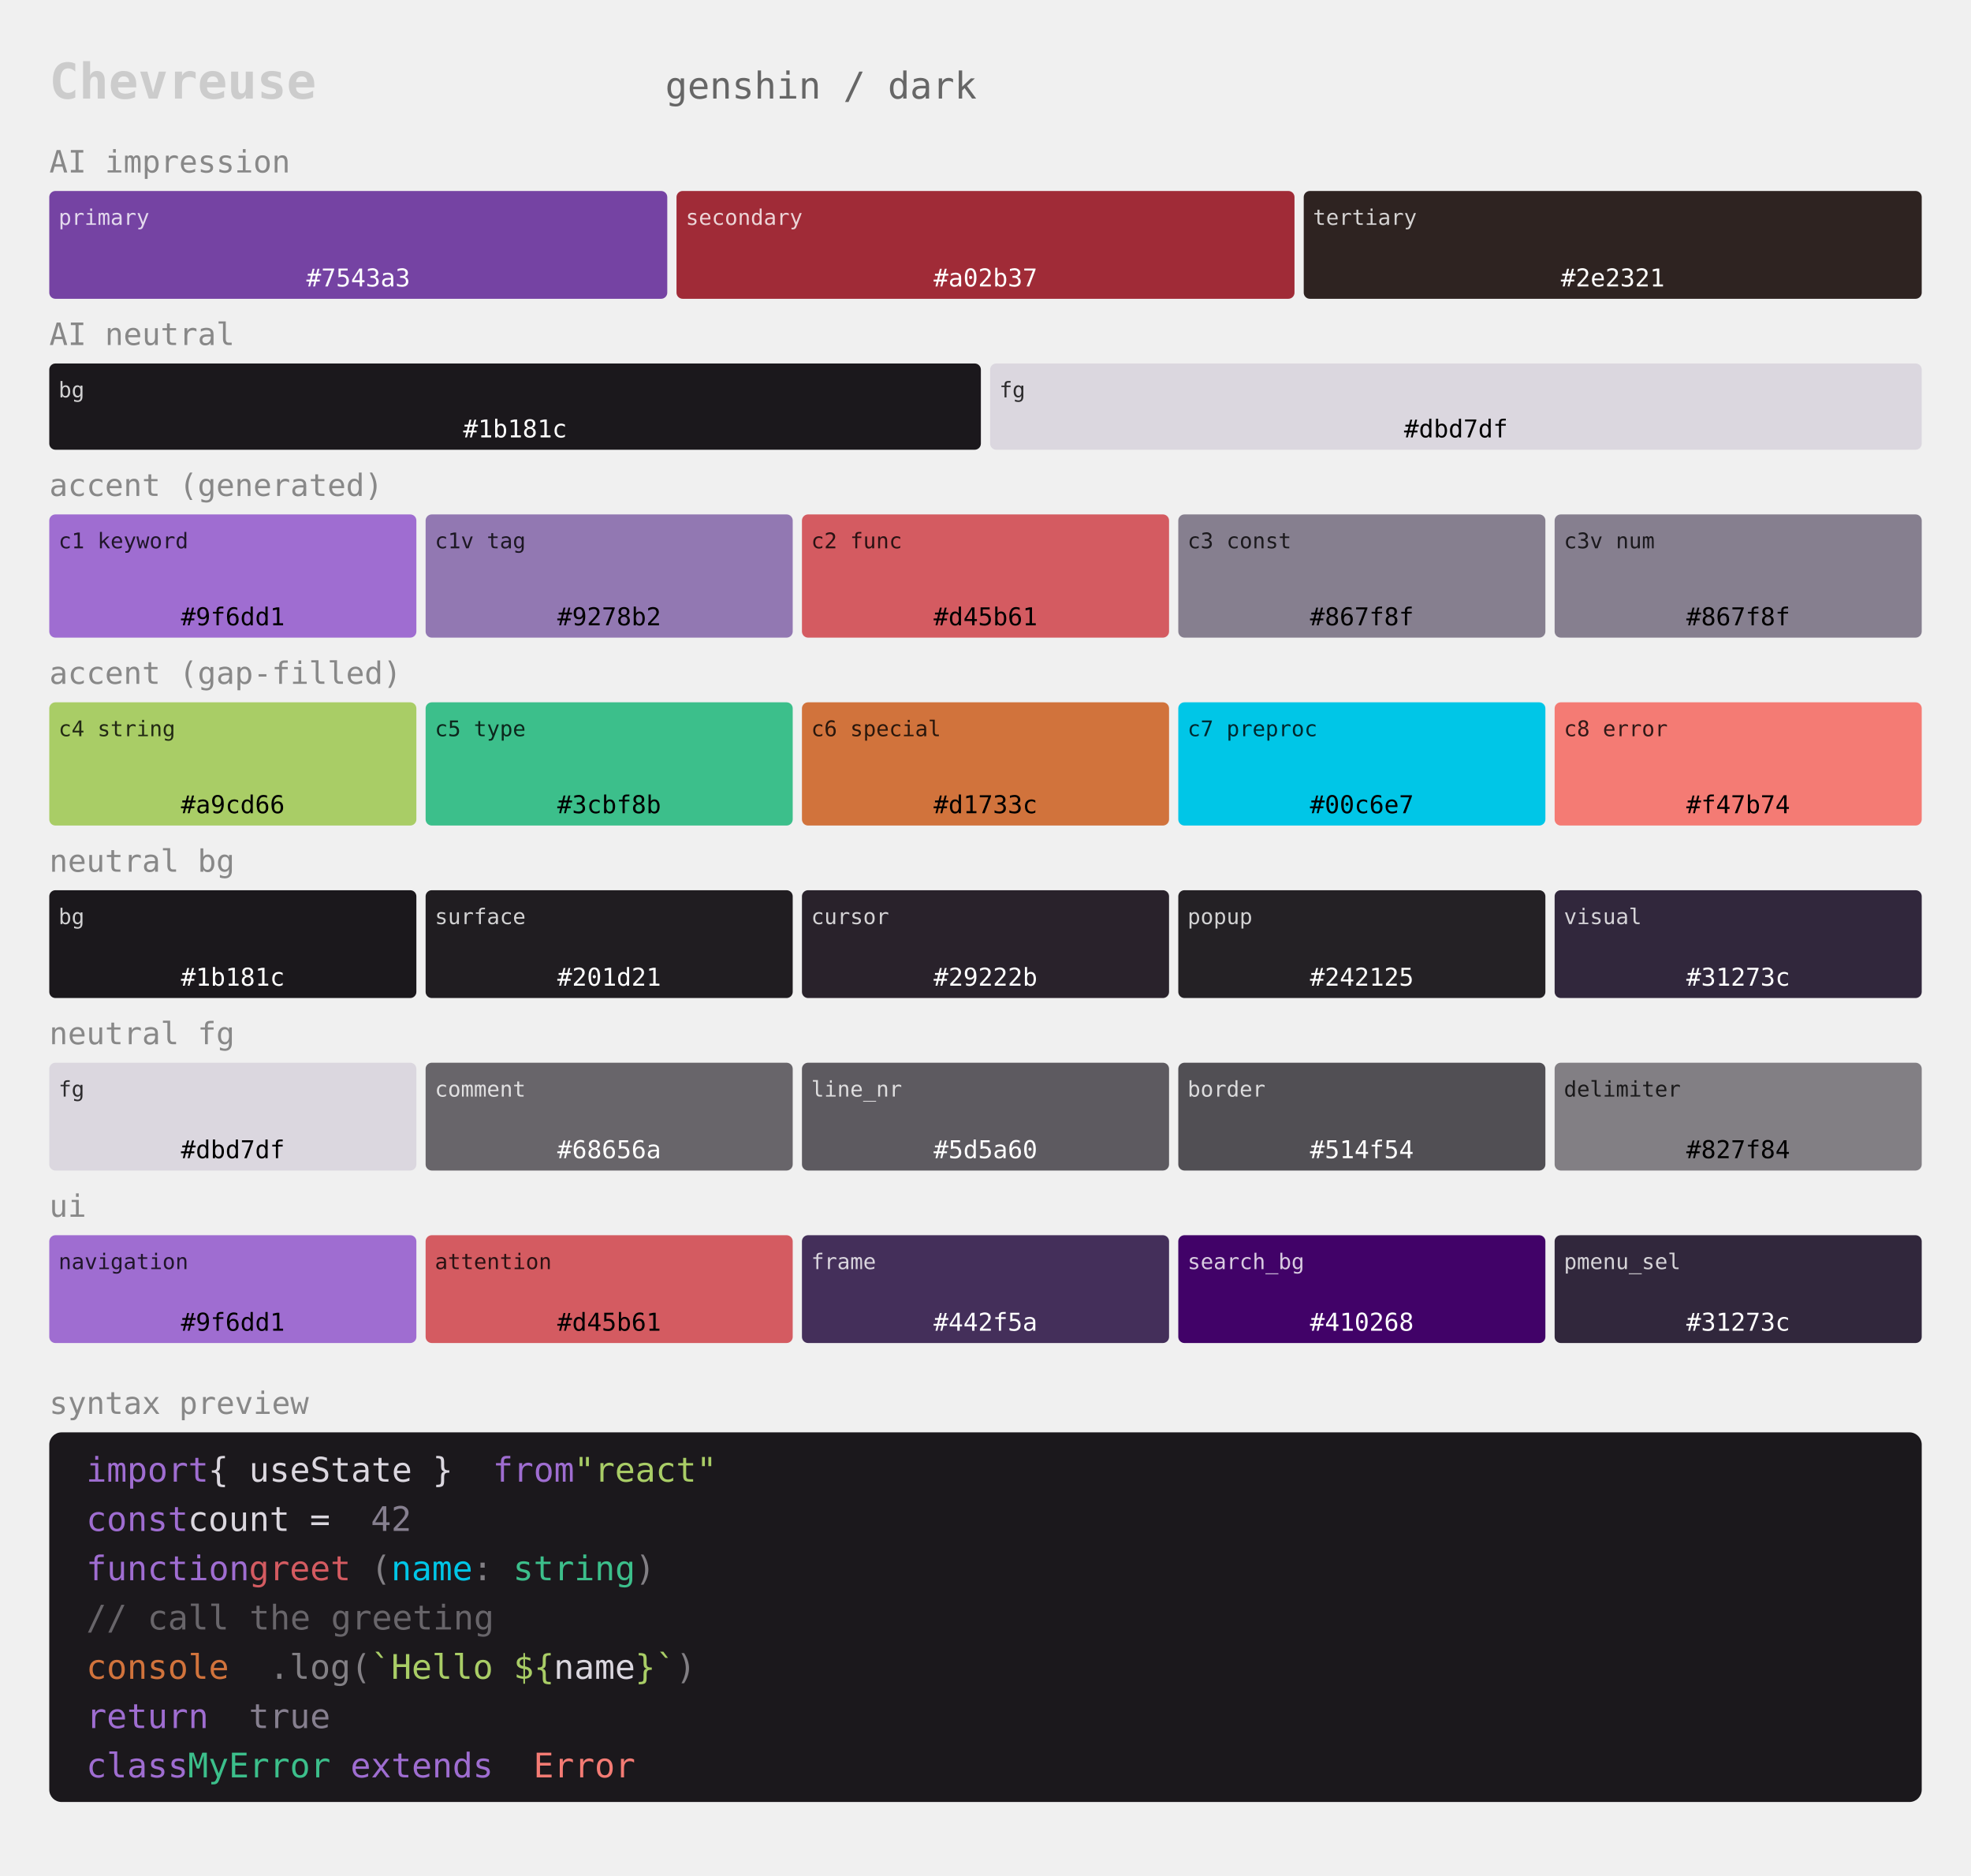
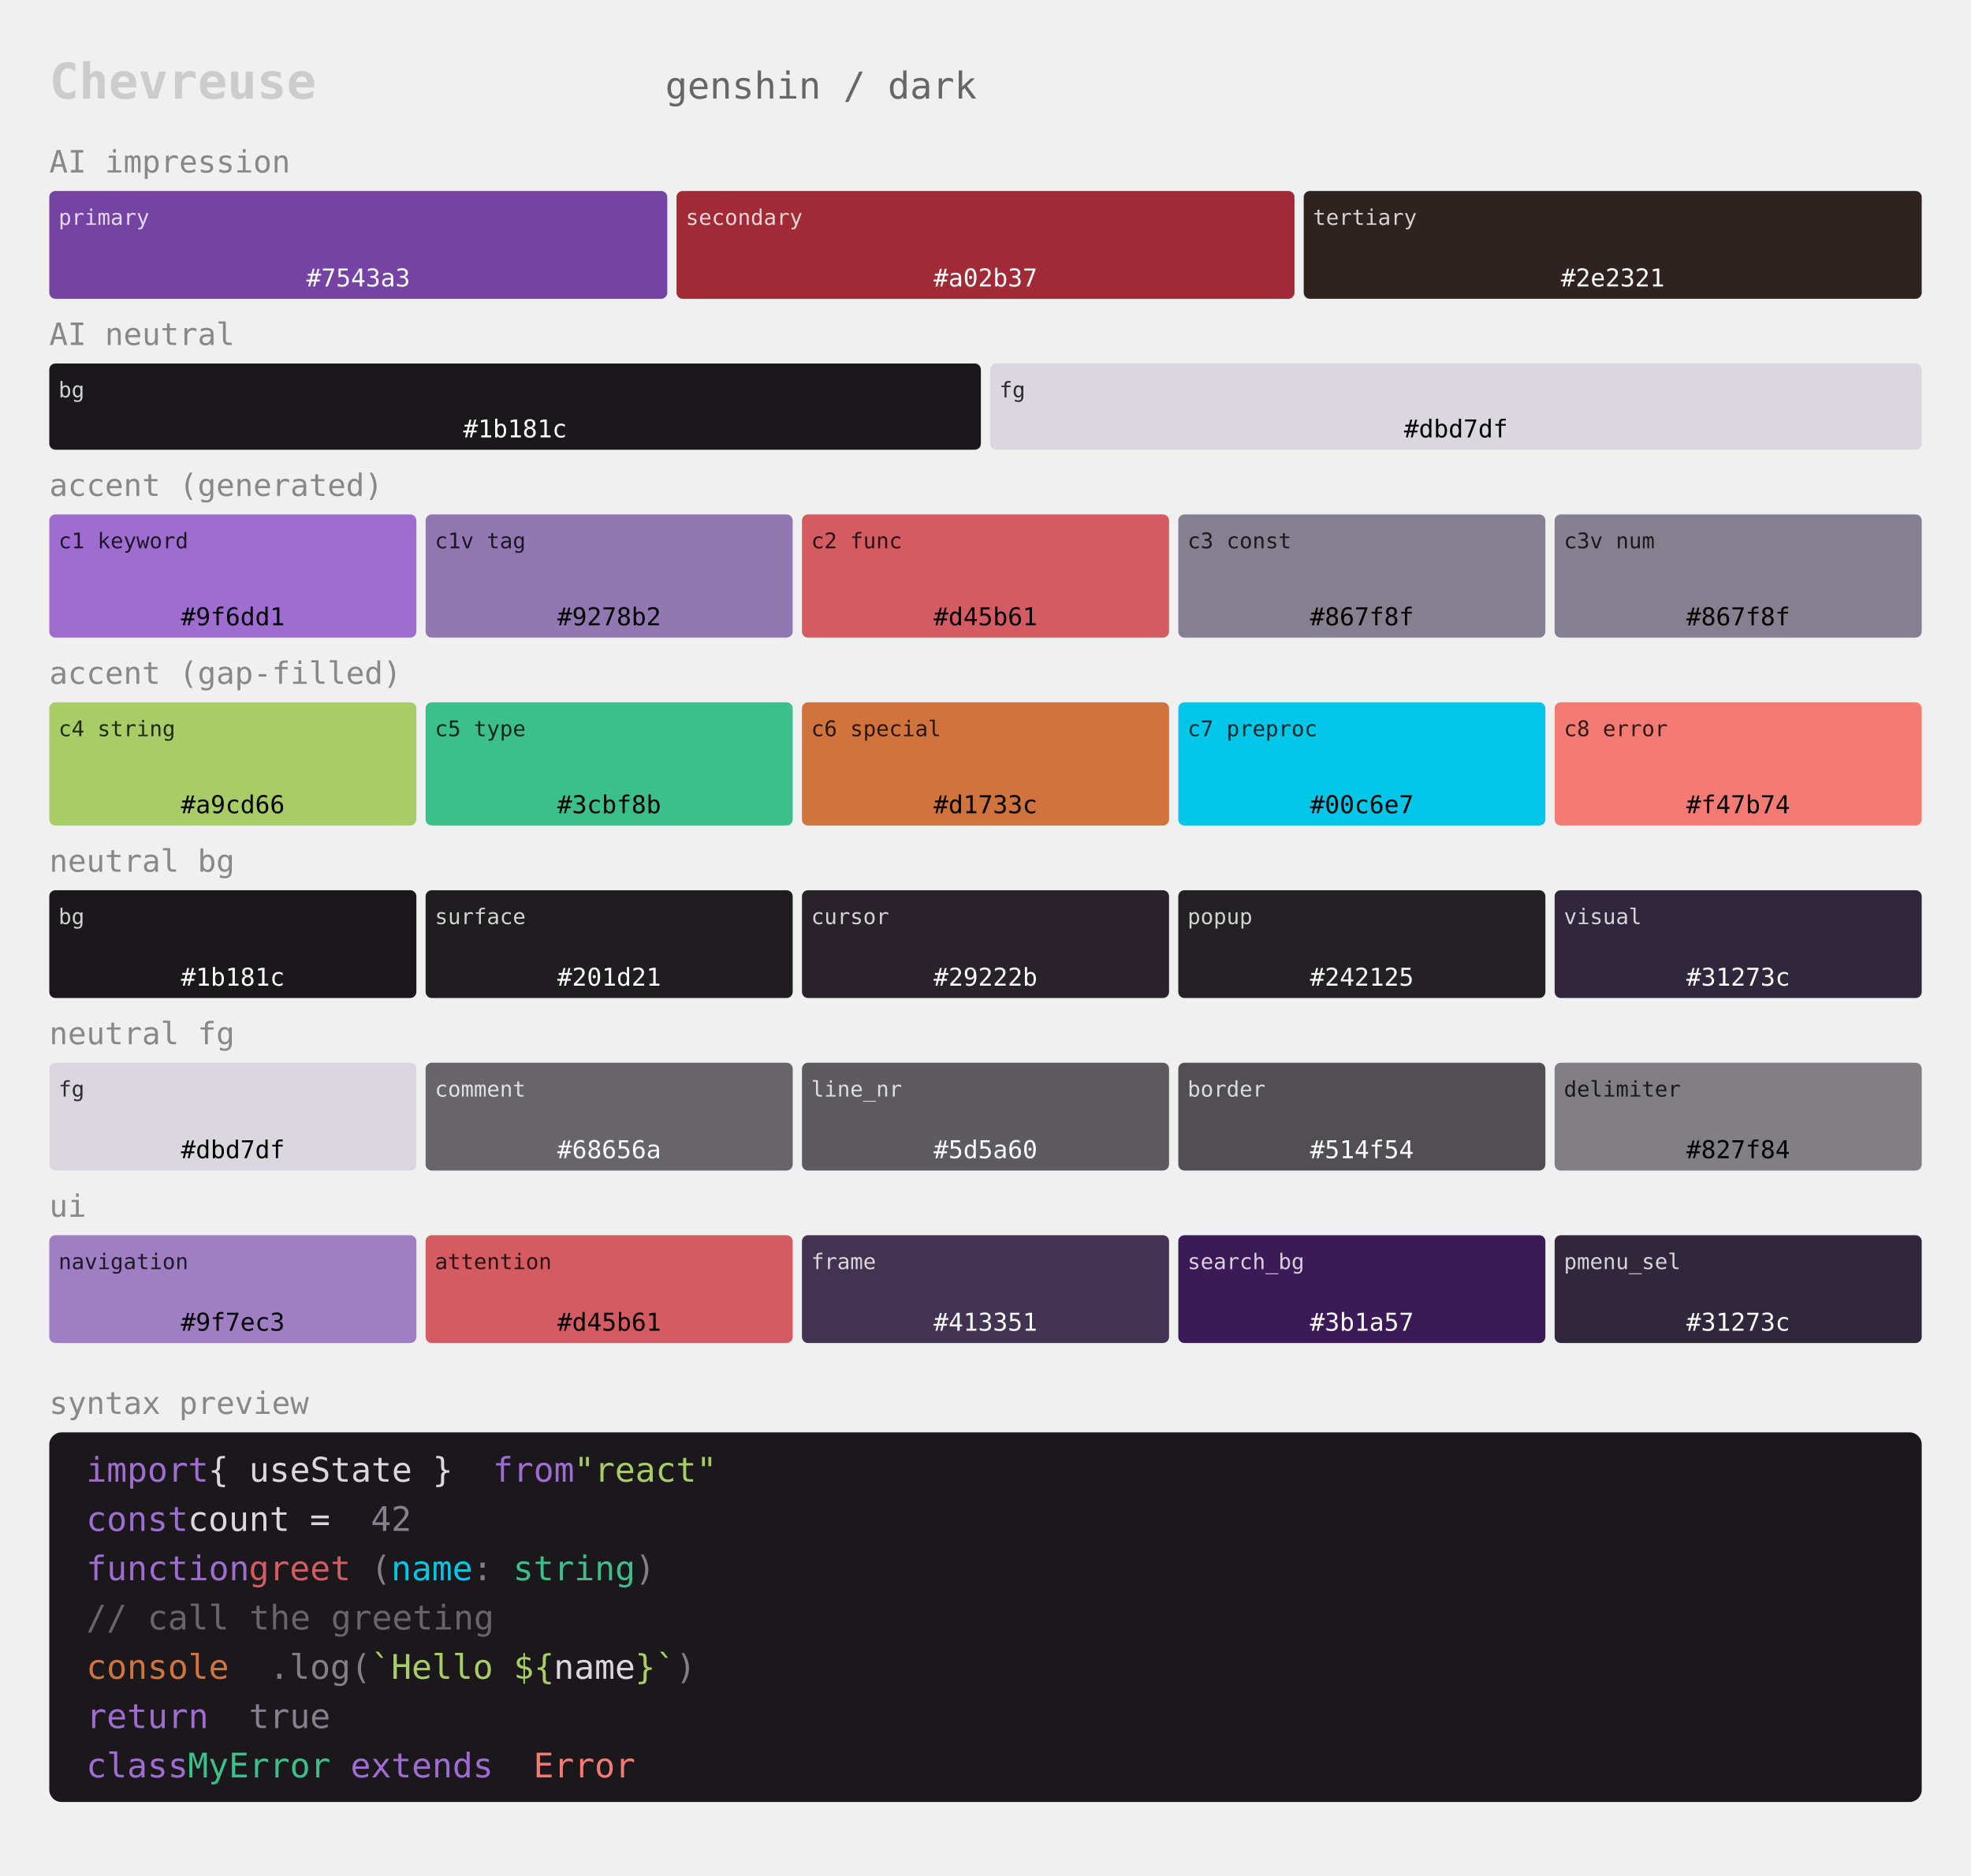
<svg xmlns="http://www.w3.org/2000/svg" width="640" height="609" style="background:#0a0a0a; font-family:ui-monospace,monospace;">
  <text x="16" y="32" fill="#ccc" font-size="16" font-weight="bold">Chevreuse</text>
  <text x="216" y="32" fill="#666" font-size="12">genshin / dark</text>
  <text x="16" y="56" fill="#888" font-size="10">AI impression</text>
  <rect x="16" y="62" width="200.667" height="35" fill="#7543a3" rx="2" />
  <text x="19" y="73" fill="#ffffff" font-size="7" opacity="0.8">primary</text>
  <text x="116.333" y="93" fill="#ffffff" font-size="8" text-anchor="middle">#7543a3</text>
  <rect x="219.667" y="62" width="200.667" height="35" fill="#a02b37" rx="2" />
  <text x="222.667" y="73" fill="#ffffff" font-size="7" opacity="0.8">secondary</text>
  <text x="320" y="93" fill="#ffffff" font-size="8" text-anchor="middle">#a02b37</text>
  <rect x="423.333" y="62" width="200.667" height="35" fill="#2e2321" rx="2" />
  <text x="426.333" y="73" fill="#ffffff" font-size="7" opacity="0.8">tertiary</text>
  <text x="523.667" y="93" fill="#ffffff" font-size="8" text-anchor="middle">#2e2321</text>
  <text x="16" y="112" fill="#888" font-size="10">AI neutral</text>
  <rect x="16" y="118" width="302.5" height="28" fill="#1b181c" rx="2" />
  <text x="19" y="129" fill="#ffffff" font-size="7" opacity="0.8">bg</text>
  <text x="167.25" y="142" fill="#ffffff" font-size="8" text-anchor="middle">#1b181c</text>
  <rect x="321.5" y="118" width="302.5" height="28" fill="#dbd7df" rx="2" />
  <text x="324.5" y="129" fill="#000000" font-size="7" opacity="0.8">fg</text>
  <text x="472.75" y="142" fill="#000000" font-size="8" text-anchor="middle">#dbd7df</text>
  <text x="16" y="161" fill="#888" font-size="10">accent (generated)</text>
  <rect x="16" y="167" width="119.2" height="40" fill="#9f6dd1" rx="2" />
  <text x="19" y="178" fill="#000000" font-size="7" opacity="0.8">c1 keyword</text>
  <text x="75.6" y="203" fill="#000000" font-size="8" text-anchor="middle">#9f6dd1</text>
  <rect x="138.2" y="167" width="119.2" height="40" fill="#9278b2" rx="2" />
  <text x="141.2" y="178" fill="#000000" font-size="7" opacity="0.8">c1v tag</text>
  <text x="197.8" y="203" fill="#000000" font-size="8" text-anchor="middle">#9278b2</text>
  <rect x="260.4" y="167" width="119.2" height="40" fill="#d45b61" rx="2" />
  <text x="263.4" y="178" fill="#000000" font-size="7" opacity="0.8">c2 func</text>
  <text x="320" y="203" fill="#000000" font-size="8" text-anchor="middle">#d45b61</text>
  <rect x="382.6" y="167" width="119.2" height="40" fill="#867f8f" rx="2" />
  <text x="385.6" y="178" fill="#000000" font-size="7" opacity="0.8">c3 const</text>
  <text x="442.2" y="203" fill="#000000" font-size="8" text-anchor="middle">#867f8f</text>
  <rect x="504.8" y="167" width="119.2" height="40" fill="#867f8f" rx="2" />
  <text x="507.8" y="178" fill="#000000" font-size="7" opacity="0.8">c3v num</text>
  <text x="564.4" y="203" fill="#000000" font-size="8" text-anchor="middle">#867f8f</text>
  <text x="16" y="222" fill="#888" font-size="10">accent (gap-filled)</text>
  <rect x="16" y="228" width="119.2" height="40" fill="#a9cd66" rx="2" />
  <text x="19" y="239" fill="#000000" font-size="7" opacity="0.8">c4 string</text>
  <text x="75.6" y="264" fill="#000000" font-size="8" text-anchor="middle">#a9cd66</text>
  <rect x="138.2" y="228" width="119.2" height="40" fill="#3cbf8b" rx="2" />
  <text x="141.2" y="239" fill="#000000" font-size="7" opacity="0.8">c5 type</text>
  <text x="197.8" y="264" fill="#000000" font-size="8" text-anchor="middle">#3cbf8b</text>
  <rect x="260.4" y="228" width="119.2" height="40" fill="#d1733c" rx="2" />
  <text x="263.4" y="239" fill="#000000" font-size="7" opacity="0.8">c6 special</text>
  <text x="320" y="264" fill="#000000" font-size="8" text-anchor="middle">#d1733c</text>
  <rect x="382.6" y="228" width="119.2" height="40" fill="#00c6e7" rx="2" />
  <text x="385.6" y="239" fill="#000000" font-size="7" opacity="0.8">c7 preproc</text>
  <text x="442.2" y="264" fill="#000000" font-size="8" text-anchor="middle">#00c6e7</text>
  <rect x="504.8" y="228" width="119.2" height="40" fill="#f47b74" rx="2" />
  <text x="507.8" y="239" fill="#000000" font-size="7" opacity="0.8">c8 error</text>
  <text x="564.4" y="264" fill="#000000" font-size="8" text-anchor="middle">#f47b74</text>
  <text x="16" y="283" fill="#888" font-size="10">neutral bg</text>
  <rect x="16" y="289" width="119.2" height="35" fill="#1b181c" rx="2" />
  <text x="19" y="300" fill="#ffffff" font-size="7" opacity="0.8">bg</text>
  <text x="75.6" y="320" fill="#ffffff" font-size="8" text-anchor="middle">#1b181c</text>
  <rect x="138.2" y="289" width="119.2" height="35" fill="#201d21" rx="2" />
  <text x="141.2" y="300" fill="#ffffff" font-size="7" opacity="0.8">surface</text>
  <text x="197.8" y="320" fill="#ffffff" font-size="8" text-anchor="middle">#201d21</text>
  <rect x="260.4" y="289" width="119.2" height="35" fill="#29222b" rx="2" />
  <text x="263.4" y="300" fill="#ffffff" font-size="7" opacity="0.8">cursor</text>
  <text x="320" y="320" fill="#ffffff" font-size="8" text-anchor="middle">#29222b</text>
  <rect x="382.6" y="289" width="119.2" height="35" fill="#242125" rx="2" />
  <text x="385.6" y="300" fill="#ffffff" font-size="7" opacity="0.8">popup</text>
  <text x="442.2" y="320" fill="#ffffff" font-size="8" text-anchor="middle">#242125</text>
  <rect x="504.8" y="289" width="119.2" height="35" fill="#31273c" rx="2" />
  <text x="507.8" y="300" fill="#ffffff" font-size="7" opacity="0.8">visual</text>
  <text x="564.4" y="320" fill="#ffffff" font-size="8" text-anchor="middle">#31273c</text>
  <text x="16" y="339" fill="#888" font-size="10">neutral fg</text>
  <rect x="16" y="345" width="119.2" height="35" fill="#dbd7df" rx="2" />
  <text x="19" y="356" fill="#000000" font-size="7" opacity="0.8">fg</text>
  <text x="75.6" y="376" fill="#000000" font-size="8" text-anchor="middle">#dbd7df</text>
  <rect x="138.2" y="345" width="119.2" height="35" fill="#68656a" rx="2" />
  <text x="141.2" y="356" fill="#ffffff" font-size="7" opacity="0.8">comment</text>
  <text x="197.8" y="376" fill="#ffffff" font-size="8" text-anchor="middle">#68656a</text>
  <rect x="260.4" y="345" width="119.2" height="35" fill="#5d5a60" rx="2" />
  <text x="263.4" y="356" fill="#ffffff" font-size="7" opacity="0.8">line_nr</text>
  <text x="320" y="376" fill="#ffffff" font-size="8" text-anchor="middle">#5d5a60</text>
  <rect x="382.6" y="345" width="119.2" height="35" fill="#514f54" rx="2" />
  <text x="385.6" y="356" fill="#ffffff" font-size="7" opacity="0.8">border</text>
  <text x="442.2" y="376" fill="#ffffff" font-size="8" text-anchor="middle">#514f54</text>
  <rect x="504.8" y="345" width="119.2" height="35" fill="#827f84" rx="2" />
  <text x="507.8" y="356" fill="#000000" font-size="7" opacity="0.8">delimiter</text>
  <text x="564.4" y="376" fill="#000000" font-size="8" text-anchor="middle">#827f84</text>
  <text x="16" y="395" fill="#888" font-size="10">ui</text>
-   <rect x="16" y="401" width="119.2" height="35" fill="#9f6dd1" rx="2" />
+   <rect x="16" y="401" width="119.2" height="35" fill="#9f7ec3" rx="2" />
  <text x="19" y="412" fill="#000000" font-size="7" opacity="0.8">navigation</text>
-   <text x="75.6" y="432" fill="#000000" font-size="8" text-anchor="middle">#9f6dd1</text>
+   <text x="75.6" y="432" fill="#000000" font-size="8" text-anchor="middle">#9f7ec3</text>
  <rect x="138.2" y="401" width="119.2" height="35" fill="#d45b61" rx="2" />
  <text x="141.2" y="412" fill="#000000" font-size="7" opacity="0.8">attention</text>
  <text x="197.8" y="432" fill="#000000" font-size="8" text-anchor="middle">#d45b61</text>
-   <rect x="260.4" y="401" width="119.2" height="35" fill="#442f5a" rx="2" />
+   <rect x="260.4" y="401" width="119.2" height="35" fill="#413351" rx="2" />
  <text x="263.4" y="412" fill="#ffffff" font-size="7" opacity="0.8">frame</text>
-   <text x="320" y="432" fill="#ffffff" font-size="8" text-anchor="middle">#442f5a</text>
-   <rect x="382.6" y="401" width="119.2" height="35" fill="#410268" rx="2" />
+   <text x="320" y="432" fill="#ffffff" font-size="8" text-anchor="middle">#413351</text>
+   <rect x="382.6" y="401" width="119.2" height="35" fill="#3b1a57" rx="2" />
  <text x="385.6" y="412" fill="#ffffff" font-size="7" opacity="0.8">search_bg</text>
-   <text x="442.2" y="432" fill="#ffffff" font-size="8" text-anchor="middle">#410268</text>
+   <text x="442.2" y="432" fill="#ffffff" font-size="8" text-anchor="middle">#3b1a57</text>
  <rect x="504.8" y="401" width="119.2" height="35" fill="#31273c" rx="2" />
  <text x="507.8" y="412" fill="#ffffff" font-size="7" opacity="0.8">pmenu_sel</text>
  <text x="564.4" y="432" fill="#ffffff" font-size="8" text-anchor="middle">#31273c</text>
  <text x="16" y="459" fill="#888" font-size="10">syntax preview</text>
  <rect x="16" y="465" width="608" height="120" fill="#1b181c" rx="4" />
  <text x="28" y="481" fill="#9f6dd1" font-size="11" font-family="monospace">import</text>
  <text x="67.6" y="481" fill="#dbd7df" font-size="11" font-family="monospace"> { useState } </text>
  <text x="160" y="481" fill="#9f6dd1" font-size="11" font-family="monospace">from</text>
  <text x="186.4" y="481" fill="#a9cd66" font-size="11" font-family="monospace"> "react"</text>
  <text x="28" y="497" fill="#9f6dd1" font-size="11" font-family="monospace">const</text>
  <text x="61" y="497" fill="#dbd7df" font-size="11" font-family="monospace"> count</text>
  <text x="100.6" y="497" fill="#dbd7df" font-size="11" font-family="monospace"> = </text>
  <text x="120.4" y="497" fill="#867f8f" font-size="11" font-family="monospace">42</text>
  <text x="28" y="513" fill="#9f6dd1" font-size="11" font-family="monospace">function</text>
  <text x="80.8" y="513" fill="#d45b61" font-size="11" font-family="monospace"> greet</text>
  <text x="120.4" y="513" fill="#827f84" font-size="11" font-family="monospace">(</text>
  <text x="127" y="513" fill="#00c6e7" font-size="11" font-family="monospace">name</text>
  <text x="153.4" y="513" fill="#827f84" font-size="11" font-family="monospace">: </text>
  <text x="166.6" y="513" fill="#3cbf8b" font-size="11" font-family="monospace">string</text>
  <text x="206.2" y="513" fill="#827f84" font-size="11" font-family="monospace">)</text>
  <text x="28" y="529" fill="#68656a" font-size="11" font-family="monospace">  // call the greeting</text>
  <text x="28" y="545" fill="#d1733c" font-size="11" font-family="monospace">  console</text>
  <text x="87.4" y="545" fill="#827f84" font-size="11" font-family="monospace">.log(</text>
  <text x="120.4" y="545" fill="#a9cd66" font-size="11" font-family="monospace">`Hello ${</text>
  <text x="179.8" y="545" fill="#dbd7df" font-size="11" font-family="monospace">name</text>
  <text x="206.2" y="545" fill="#a9cd66" font-size="11" font-family="monospace">}`</text>
  <text x="219.4" y="545" fill="#827f84" font-size="11" font-family="monospace">)</text>
  <text x="28" y="561" fill="#9f6dd1" font-size="11" font-family="monospace">  return</text>
  <text x="80.8" y="561" fill="#867f8f" font-size="11" font-family="monospace"> true</text>
  <text x="28" y="577" fill="#9f6dd1" font-size="11" font-family="monospace">class</text>
  <text x="61" y="577" fill="#3cbf8b" font-size="11" font-family="monospace"> MyError</text>
  <text x="113.8" y="577" fill="#9f6dd1" font-size="11" font-family="monospace"> extends </text>
  <text x="173.2" y="577" fill="#f47b74" font-size="11" font-family="monospace">Error</text>
</svg>
